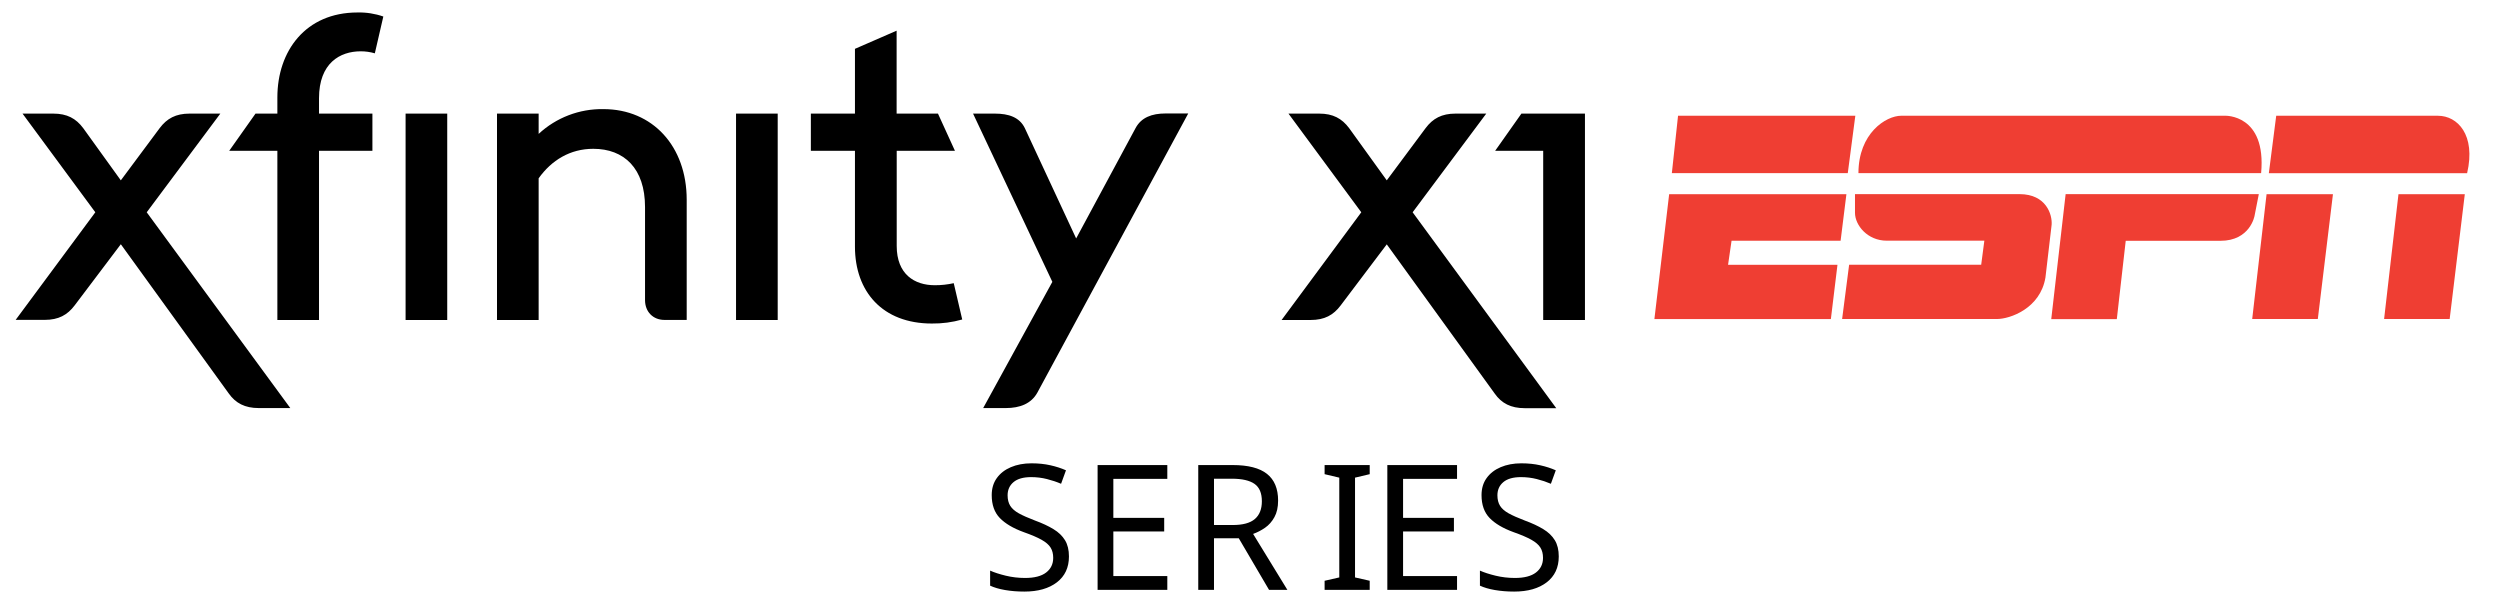
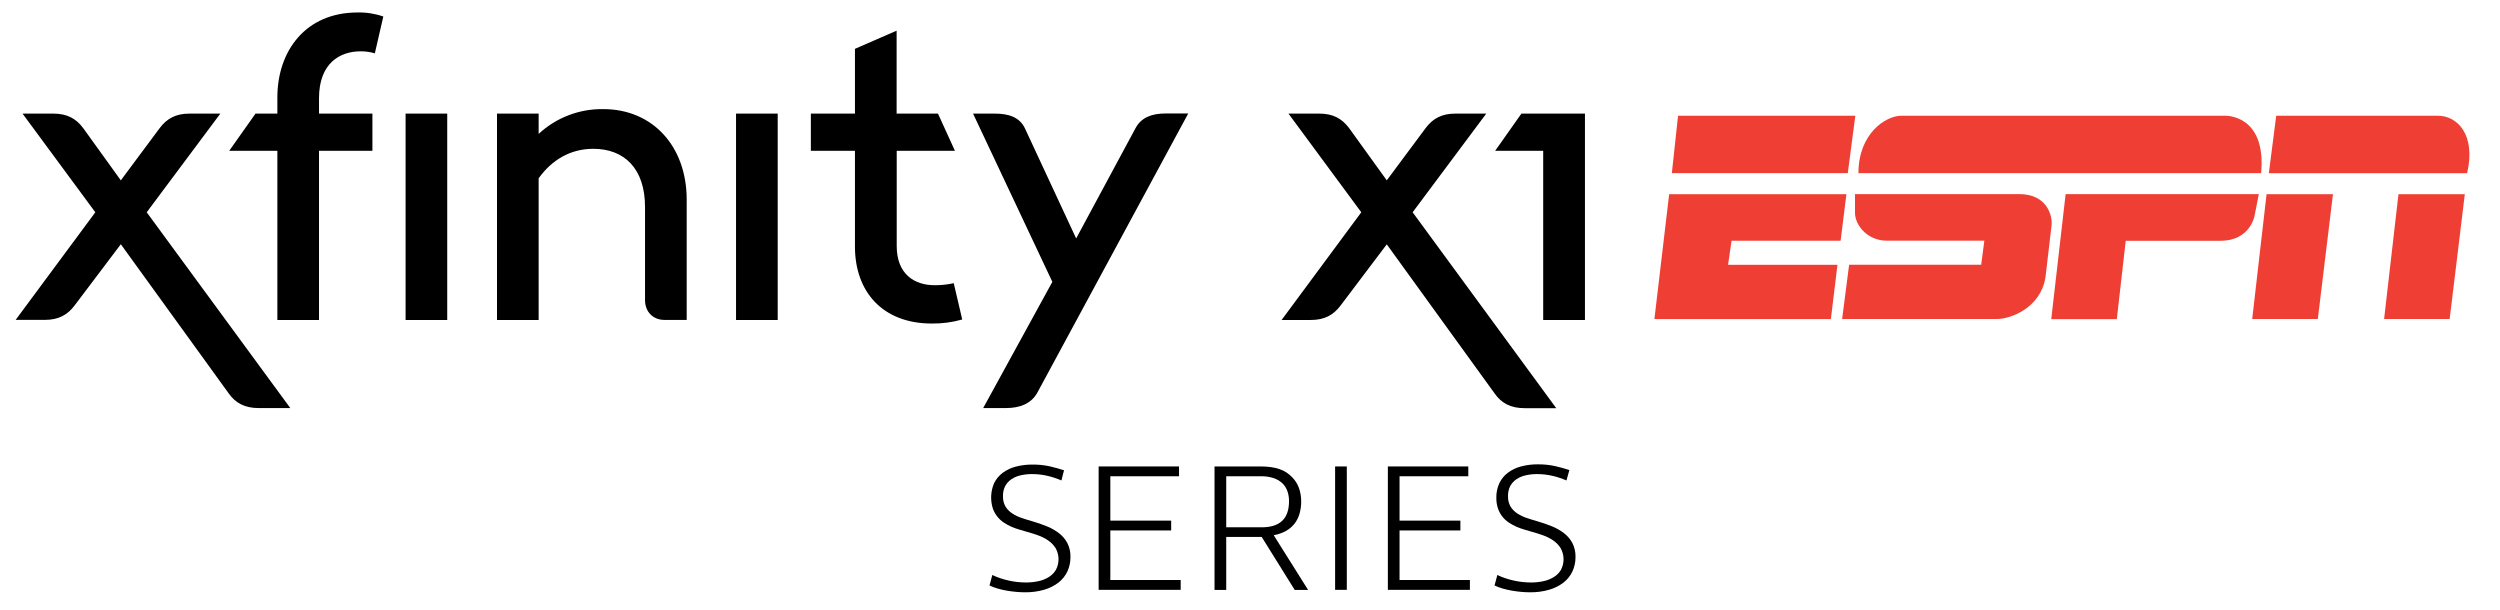
<svg xmlns="http://www.w3.org/2000/svg" id="Layer_1" data-name="Layer 1" viewBox="0 0 1101.61 268.78">
  <defs>
-     <style>.cls-1{fill:#ef3e33;}.cls-2{font-size:77px;font-family:XFINITYStandard-Light, XFINITY Standard TT;font-weight:300;letter-spacing:0.02em;}.cls-3{letter-spacing:0.03em;}</style>
+     <style>.cls-1{fill:#ef3e33;}</style>
  </defs>
  <path class="cls-1" d="M837.8,51c-6.84,0-18.89,7.79-18.89,25.3H996.35c2.4-26-15.89-25.3-15.89-25.3ZM817.39,85.54s0,5.39,0,8.21c0,5.55,5.56,12.31,14,12.31l43,0L873,116.65H814.81l-3.09,23.92h68.22c5.73,0,19.09-4.62,21.37-18.26,0,0,2.67-22.43,2.73-23.27.34-4.35-2.31-13.5-14.15-13.5Zm92.81,0h85.13l-1.88,9.57s-1.88,11-15.05,11H936.69l-3.93,34.51H903.87l6.33-55Zm89.57-9.23h87.35c3.94-16.92-4.27-25.3-12.82-25.3H1003l-3.25,25.3Zm21.54,64.26H992.42l6.33-55H1028l-6.67,55Zm58.12,0h-28.89l6.33-55h29.23l-6.67,55Zm-343.94-55h78.12l-2.56,20.52H763l-1.54,10.59h48.21l-2.91,23.92H729l6.5-55ZM739.42,51h78.12l-3.33,25.3H736.69L739.42,51Z" />
  <path d="M622.47,93.54l32.44-43.48H641.37c-6.06,0-10,2.13-13.19,6.41l-17.11,23-16.58-23c-3.21-4.28-7.13-6.41-13.19-6.41H567.76l32.08,43.48L564.73,141h12.83c6.06,0,10-2.14,13.19-6.41l20.32-26.92,47.58,65.77c3,4.28,7.13,6.42,13.19,6.42h13.91ZM698.4,50.06h-28L658.83,66.45H680V141H698.4ZM127.92,179.81H114c-6.06,0-10.16-2.14-13.19-6.42L53.24,107.62,32.92,134.54c-3.21,4.27-7.13,6.41-13.19,6.41H6.9L42,93.54,9.93,50.06H23.48c6.06,0,10,2.13,13.19,6.41l16.57,23,17.11-23c3.21-4.28,7.13-6.41,13.19-6.41H97.09L64.65,93.54ZM324.33,141h18.36V50.06H324.33Zm-145.61,0h18.35V50.06H178.72ZM457.11,173l66.48-123h-10c-6.06,0-10.69,1.78-13.19,6.41l-26.2,48.66L451.59,56.47c-2.32-4.81-7.13-6.41-13.19-6.41h-9.63l34.94,74.14-30.48,55.61h10C449.45,179.81,454.44,177.85,457.11,173ZM219,50.06V141h18.35V78.57c5.71-8,13.91-13,24.07-13,13.54,0,22.81,8.56,22.81,25.67v41c0,5.17,3.56,8.73,8.55,8.73h9.81V88c0-23.53-15-39.92-36.72-39.92A40.94,40.94,0,0,0,237.35,59V50.06Zm157.73,58.63c0,19.79,12.12,33.87,33.86,33.87A47,47,0,0,0,424,140.78l-3.74-16a37.39,37.39,0,0,1-8.38.9c-8.91,0-16.75-4.82-16.75-17.29V66.45h25.66l-7.48-16.39H395.09V13.52l-18.36,8V50.06H357.3V66.45h19.43ZM122.22,66.45V141h18.35V66.45H164.1V50.06H140.57V43.28c0-15.5,9.27-20.67,18.36-20.67a21.73,21.73,0,0,1,6.24.89l3.74-16.22a32.08,32.08,0,0,0-11.4-1.78c-22.82,0-35.29,16.93-35.29,37.43v7.13h-9.63L101,66.45Z" />
-   <text class="cls-2" transform="translate(432.37 259.91)">SER<tspan class="cls-3" x="148.23" y="0">I</tspan>
-     <tspan x="171.48" y="0">ES</tspan>
-   </text>
+   <path d="M467.71,211.71a36.09,36.09,0,0,0-6-2,30.13,30.13,0,0,0-7-.81,22.14,22.14,0,0,0-4.89.53,12.1,12.1,0,0,0-4.08,1.69,8.51,8.51,0,0,0-2.78,3,9.19,9.19,0,0,0-1,4.53,8.51,8.51,0,0,0,1.15,4.64,9.76,9.76,0,0,0,3,3,17.07,17.07,0,0,0,4.1,1.95c1.51.51,3,1,4.49,1.4a64.94,64.94,0,0,1,6.58,2.27,22.43,22.43,0,0,1,5.39,3.07,13.4,13.4,0,0,1,3.67,4.34,12.85,12.85,0,0,1,1.35,6.11,14.81,14.81,0,0,1-1.35,6.37,13.5,13.5,0,0,1-3.93,4.91,18.9,18.9,0,0,1-6.3,3.15,29,29,0,0,1-8.49,1.13c-1.26,0-2.57-.06-3.93-.19s-2.73-.3-4.08-.54a39.51,39.51,0,0,1-4-.92,24.8,24.8,0,0,1-3.59-1.35l1.24-4.63a27.76,27.76,0,0,0,3.46,1.41,36.66,36.66,0,0,0,3.76,1.05,33.94,33.94,0,0,0,3.87.64,35.38,35.38,0,0,0,3.76.21,25.53,25.53,0,0,0,5.49-.58,14.49,14.49,0,0,0,4.57-1.83,9.18,9.18,0,0,0,3.12-3.17,10,10,0,0,0-.17-9.61,11.88,11.88,0,0,0-3.34-3.4,19.21,19.21,0,0,0-4.44-2.22q-2.4-.85-4.59-1.45c-1.07-.3-2.22-.62-3.42-1a32.36,32.36,0,0,1-3.57-1.27,21.18,21.18,0,0,1-3.4-1.85,12.48,12.48,0,0,1-2.86-2.61,12.28,12.28,0,0,1-2-3.57A16.06,16.06,0,0,1,438,213a12.55,12.55,0,0,1,3.76-4.6,16.75,16.75,0,0,1,5.79-2.77,28.18,28.18,0,0,1,7.42-.92,34.33,34.33,0,0,1,7.58.77q3.36.78,6.3,1.75Z" />
+   <path d="M519.53,205.54v4.32H489.26v19.55h26.81v4.33H489.26v21.84h31v4.33H484.11V205.54Z" />
+   <path d="M555.59,205.54a31.21,31.21,0,0,1,4.64.32,19.9,19.9,0,0,1,3.76.92,13.47,13.47,0,0,1,3,1.49,14.25,14.25,0,0,1,2.37,2,12.87,12.87,0,0,1,3,4.74,17.27,17.27,0,0,1,1,5.9,19.29,19.29,0,0,1-.72,5.41,13,13,0,0,1-2.19,4.4,12.82,12.82,0,0,1-3.76,3.22,17.67,17.67,0,0,1-5.44,1.9l15.15,24.1h-5.9l-14.55-23.35H540.33v23.35h-5.16V205.54Zm-15.26,26.81H556q12,0,12-11.47a13.26,13.26,0,0,0-.72-4.47,8.64,8.64,0,0,0-2.24-3.48,10.42,10.42,0,0,0-3.85-2.26,17,17,0,0,0-5.56-.81H540.33Z" />
+   <path d="M593.46,205.54v54.37h-5.15V205.54Z" />
+   <path d="M647,205.54v4.32H616.7v19.55h26.81v4.33H616.7v21.84h31v4.33H611.55V205.54Z" />
+   <path d="M690.25,211.71a36.09,36.09,0,0,0-6-2,30.13,30.13,0,0,0-7-.81,22.14,22.14,0,0,0-4.89.53,12.1,12.1,0,0,0-4.08,1.69,8.6,8.6,0,0,0-2.78,3,9.19,9.19,0,0,0-1,4.53,8.6,8.6,0,0,0,1.15,4.64,9.76,9.76,0,0,0,3,3,17.25,17.25,0,0,0,4.1,1.95c1.51.51,3,1,4.49,1.4a64.1,64.1,0,0,1,6.58,2.27,22.5,22.5,0,0,1,5.4,3.07,13.49,13.49,0,0,1,3.66,4.34,12.85,12.85,0,0,1,1.36,6.11,14.82,14.82,0,0,1-1.36,6.37,13.5,13.5,0,0,1-3.93,4.91,18.85,18.85,0,0,1-6.29,3.15,29.11,29.11,0,0,1-8.5,1.13c-1.26,0-2.57-.06-3.93-.19s-2.73-.3-4.08-.54a39.51,39.51,0,0,1-4-.92,25.25,25.25,0,0,1-3.59-1.35l1.24-4.63a27.76,27.76,0,0,0,3.46,1.41,36.66,36.66,0,0,0,3.76,1.05,33.94,33.94,0,0,0,3.87.64,35.38,35.38,0,0,0,3.76.21,25.53,25.53,0,0,0,5.49-.58,14.4,14.4,0,0,0,4.57-1.83,9.18,9.18,0,0,0,3.12-3.17,10,10,0,0,0-.17-9.61,11.76,11.76,0,0,0-3.34-3.4,19.21,19.21,0,0,0-4.44-2.22q-2.4-.85-4.59-1.45c-1.07-.3-2.21-.62-3.42-1a32.36,32.36,0,0,1-3.57-1.27,21.18,21.18,0,0,1-3.4-1.85,12.48,12.48,0,0,1-2.86-2.61,12.26,12.26,0,0,1-1.95-3.57,14.24,14.24,0,0,1-.74-4.8,14.6,14.6,0,0,1,1.34-6.41,12.55,12.55,0,0,1,3.76-4.6,16.75,16.75,0,0,1,5.79-2.77,28.23,28.23,0,0,1,7.42-.92,34.33,34.33,0,0,1,7.58.77q3.36.78,6.3,1.75Z" />
</svg>
